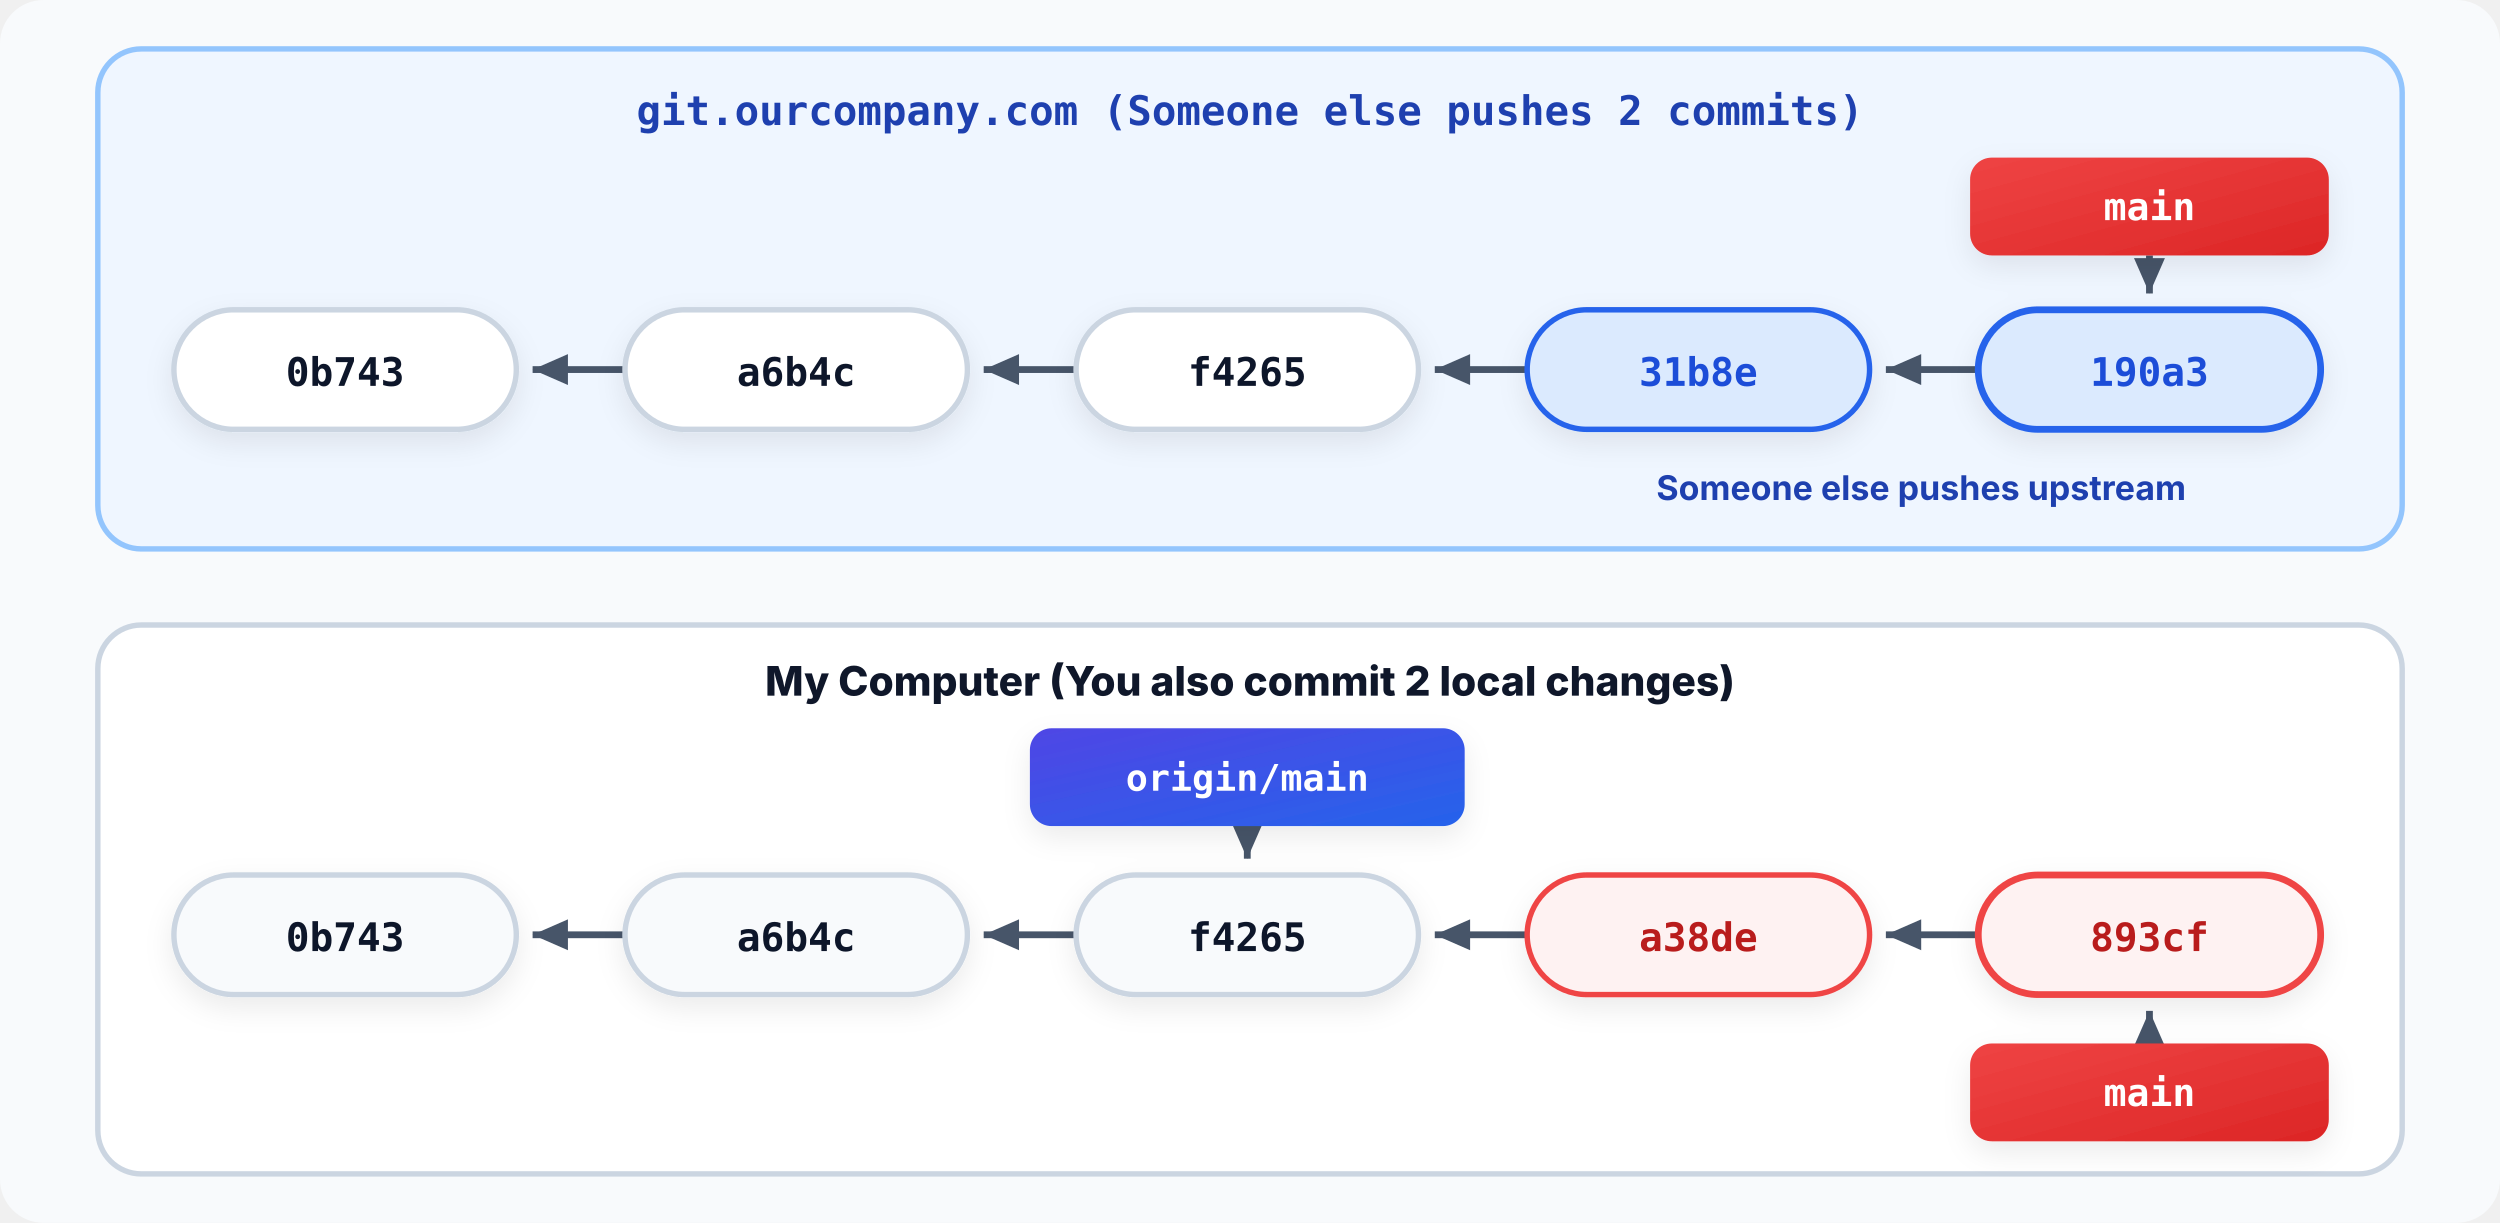
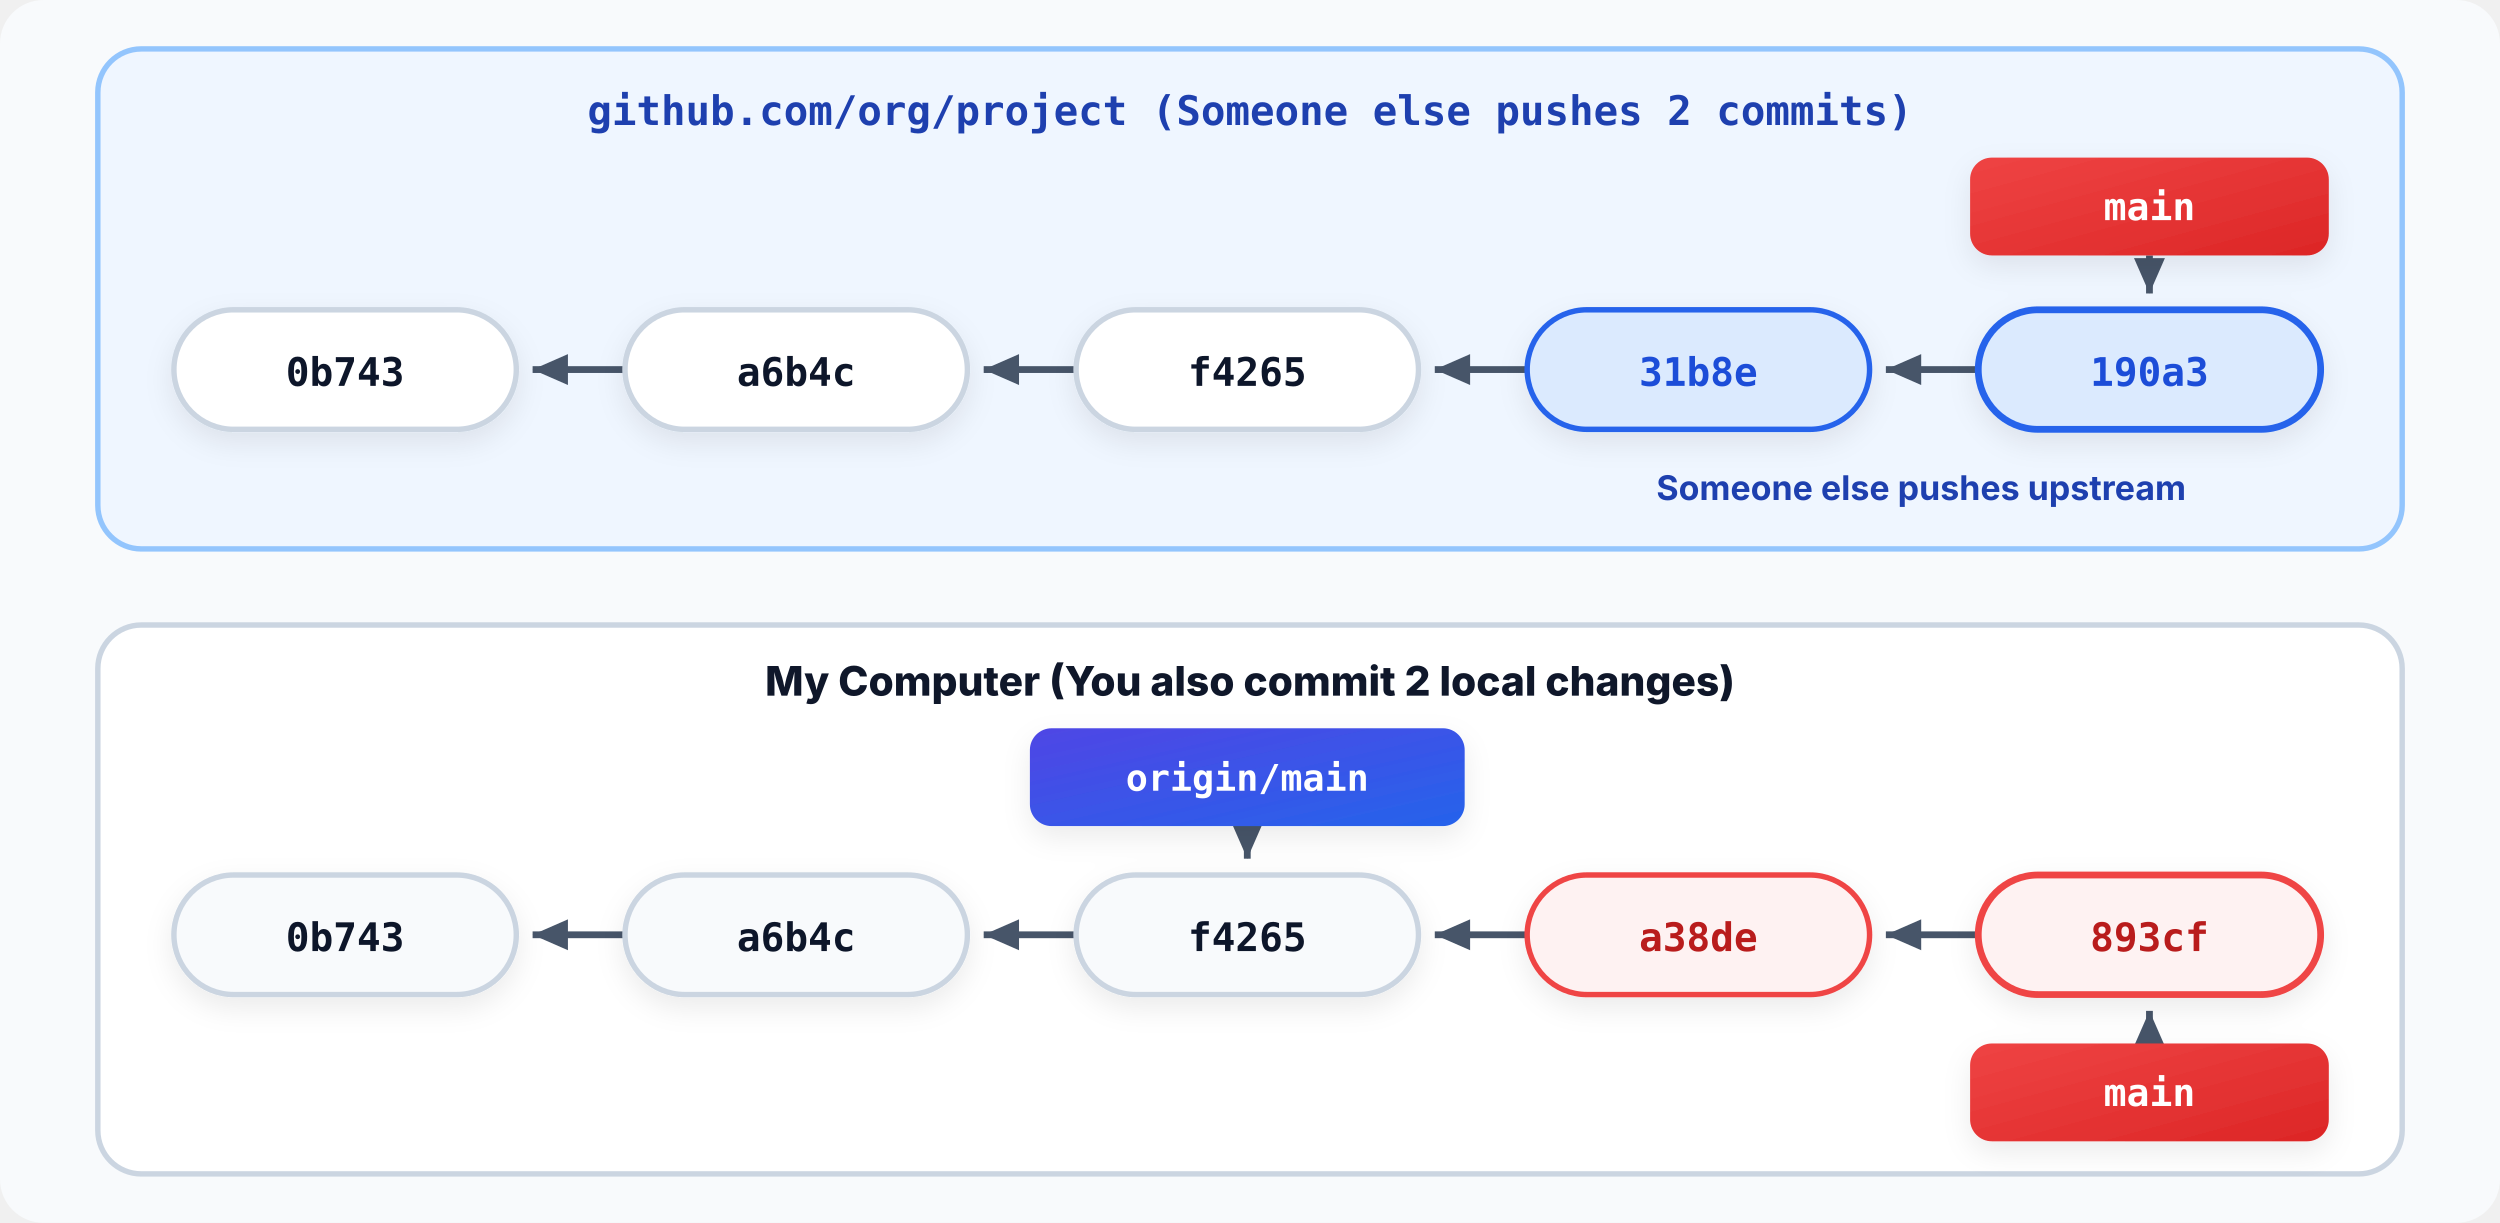
<svg xmlns="http://www.w3.org/2000/svg" viewBox="0 0 920 450" width="920" height="450" font-family="'Inter', -apple-system, BlinkMacSystemFont, 'Segoe UI', sans-serif">
  <defs>
    <linearGradient id="branchGrad" x1="0" y1="0" x2="1" y2="1">
      <stop offset="0%" stop-color="#ef4444" />
      <stop offset="100%" stop-color="#dc2626" />
    </linearGradient>
    <linearGradient id="remoteGrad" x1="0" y1="0" x2="1" y2="1">
      <stop offset="0%" stop-color="#4f46e5" />
      <stop offset="100%" stop-color="#2563eb" />
    </linearGradient>
    <marker id="arrSlate" viewBox="0 0 10 10" refX="8" refY="5" markerWidth="6.5" markerHeight="6.5" orient="auto-start-reverse">
      <path d="M 0 1.5 L 8 5 L 0 8.5 z" fill="#475569" />
    </marker>
    <filter id="shadow" x="-10%" y="-10%" width="120%" height="125%">
      <feDropShadow dx="0" dy="4" stdDeviation="5" flood-color="#0f172a" flood-opacity="0.08" />
    </filter>
  </defs>
  <rect width="920" height="450" rx="16" fill="#f8fafc" />
  <rect x="36" y="18" width="848" height="184" rx="16" fill="#eff6ff" stroke="#93c5fd" stroke-width="2" />
-   <text x="460" y="46" text-anchor="middle" font-size="15" font-family="'JetBrains Mono', monospace" font-weight="800" fill="#1e40af">git.ourcompany.com (Someone else pushes 2 commits)</text>
+   <text x="460" y="46" text-anchor="middle" font-size="15" font-family="'JetBrains Mono', monospace" font-weight="800" fill="#1e40af">github.com/org/project (Someone else pushes 2 commits)</text>
  <line x1="230" y1="136" x2="196" y2="136" stroke="#475569" stroke-width="2.5" marker-end="url(#arrSlate)" />
  <line x1="396" y1="136" x2="362" y2="136" stroke="#475569" stroke-width="2.5" marker-end="url(#arrSlate)" />
  <line x1="562" y1="136" x2="528" y2="136" stroke="#475569" stroke-width="2.5" marker-end="url(#arrSlate)" />
  <line x1="728" y1="136" x2="694" y2="136" stroke="#475569" stroke-width="2.5" marker-end="url(#arrSlate)" />
  <line x1="791" y1="94" x2="791" y2="108" stroke="#475569" stroke-width="2.5" marker-end="url(#arrSlate)" />
  <g filter="url(#shadow)">
    <rect x="725" y="58" width="132" height="36" rx="8" fill="url(#branchGrad)" />
    <text x="791" y="81" text-anchor="middle" font-size="14" font-family="'JetBrains Mono', monospace" font-weight="700" fill="#ffffff">main</text>
    <rect x="64" y="114" width="126" height="44" rx="22" fill="#ffffff" stroke="#cbd5e1" stroke-width="2" />
    <text x="127" y="142" text-anchor="middle" font-size="14.5" font-family="'JetBrains Mono', monospace" font-weight="700" fill="#0f172a">0b743</text>
    <rect x="230" y="114" width="126" height="44" rx="22" fill="#ffffff" stroke="#cbd5e1" stroke-width="2" />
    <text x="293" y="142" text-anchor="middle" font-size="14.5" font-family="'JetBrains Mono', monospace" font-weight="700" fill="#0f172a">a6b4c</text>
    <rect x="396" y="114" width="126" height="44" rx="22" fill="#ffffff" stroke="#cbd5e1" stroke-width="2" />
    <text x="459" y="142" text-anchor="middle" font-size="14.5" font-family="'JetBrains Mono', monospace" font-weight="700" fill="#0f172a">f4265</text>
    <rect x="562" y="114" width="126" height="44" rx="22" fill="#dbeafe" stroke="#2563eb" stroke-width="2" />
    <text x="625" y="142" text-anchor="middle" font-size="14.5" font-family="'JetBrains Mono', monospace" font-weight="800" fill="#1d4ed8">31b8e</text>
    <rect x="728" y="114" width="126" height="44" rx="22" fill="#dbeafe" stroke="#2563eb" stroke-width="2.5" />
    <text x="791" y="142" text-anchor="middle" font-size="14.5" font-family="'JetBrains Mono', monospace" font-weight="800" fill="#1d4ed8">190a3</text>
  </g>
  <text x="707" y="184" text-anchor="middle" font-size="12.5" font-weight="700" fill="#1e40af">Someone else pushes upstream</text>
  <rect x="36" y="230" width="848" height="202" rx="16" fill="#ffffff" stroke="#cbd5e1" stroke-width="2" />
  <text x="460" y="256" text-anchor="middle" font-size="15" font-weight="800" fill="#0f172a">My Computer (You also commit 2 local changes)</text>
  <line x1="230" y1="344" x2="196" y2="344" stroke="#475569" stroke-width="2.5" marker-end="url(#arrSlate)" />
  <line x1="396" y1="344" x2="362" y2="344" stroke="#475569" stroke-width="2.5" marker-end="url(#arrSlate)" />
  <line x1="562" y1="344" x2="528" y2="344" stroke="#475569" stroke-width="2.5" marker-end="url(#arrSlate)" />
  <line x1="728" y1="344" x2="694" y2="344" stroke="#475569" stroke-width="2.5" marker-end="url(#arrSlate)" />
  <line x1="459" y1="304" x2="459" y2="316" stroke="#475569" stroke-width="2.5" marker-end="url(#arrSlate)" />
  <line x1="791" y1="384" x2="791" y2="372" stroke="#475569" stroke-width="2.5" marker-end="url(#arrSlate)" />
  <g filter="url(#shadow)">
    <rect x="379" y="268" width="160" height="36" rx="8" fill="url(#remoteGrad)" />
    <text x="459" y="291" text-anchor="middle" font-size="13.5" font-family="'JetBrains Mono', monospace" font-weight="700" fill="#ffffff">origin/main</text>
    <rect x="64" y="322" width="126" height="44" rx="22" fill="#f8fafc" stroke="#cbd5e1" stroke-width="2" />
    <text x="127" y="350" text-anchor="middle" font-size="14.5" font-family="'JetBrains Mono', monospace" font-weight="700" fill="#0f172a">0b743</text>
    <rect x="230" y="322" width="126" height="44" rx="22" fill="#f8fafc" stroke="#cbd5e1" stroke-width="2" />
    <text x="293" y="350" text-anchor="middle" font-size="14.5" font-family="'JetBrains Mono', monospace" font-weight="700" fill="#0f172a">a6b4c</text>
    <rect x="396" y="322" width="126" height="44" rx="22" fill="#f8fafc" stroke="#cbd5e1" stroke-width="2" />
    <text x="459" y="350" text-anchor="middle" font-size="14.5" font-family="'JetBrains Mono', monospace" font-weight="700" fill="#0f172a">f4265</text>
    <rect x="562" y="322" width="126" height="44" rx="22" fill="#fef2f2" stroke="#ef4444" stroke-width="2" />
    <text x="625" y="350" text-anchor="middle" font-size="14.5" font-family="'JetBrains Mono', monospace" font-weight="800" fill="#b91c1c">a38de</text>
    <rect x="728" y="322" width="126" height="44" rx="22" fill="#fef2f2" stroke="#ef4444" stroke-width="2.5" />
    <text x="791" y="350" text-anchor="middle" font-size="14.5" font-family="'JetBrains Mono', monospace" font-weight="800" fill="#b91c1c">893cf</text>
    <rect x="725" y="384" width="132" height="36" rx="8" fill="url(#branchGrad)" />
    <text x="791" y="407" text-anchor="middle" font-size="14" font-family="'JetBrains Mono', monospace" font-weight="700" fill="#ffffff">main</text>
  </g>
</svg>
